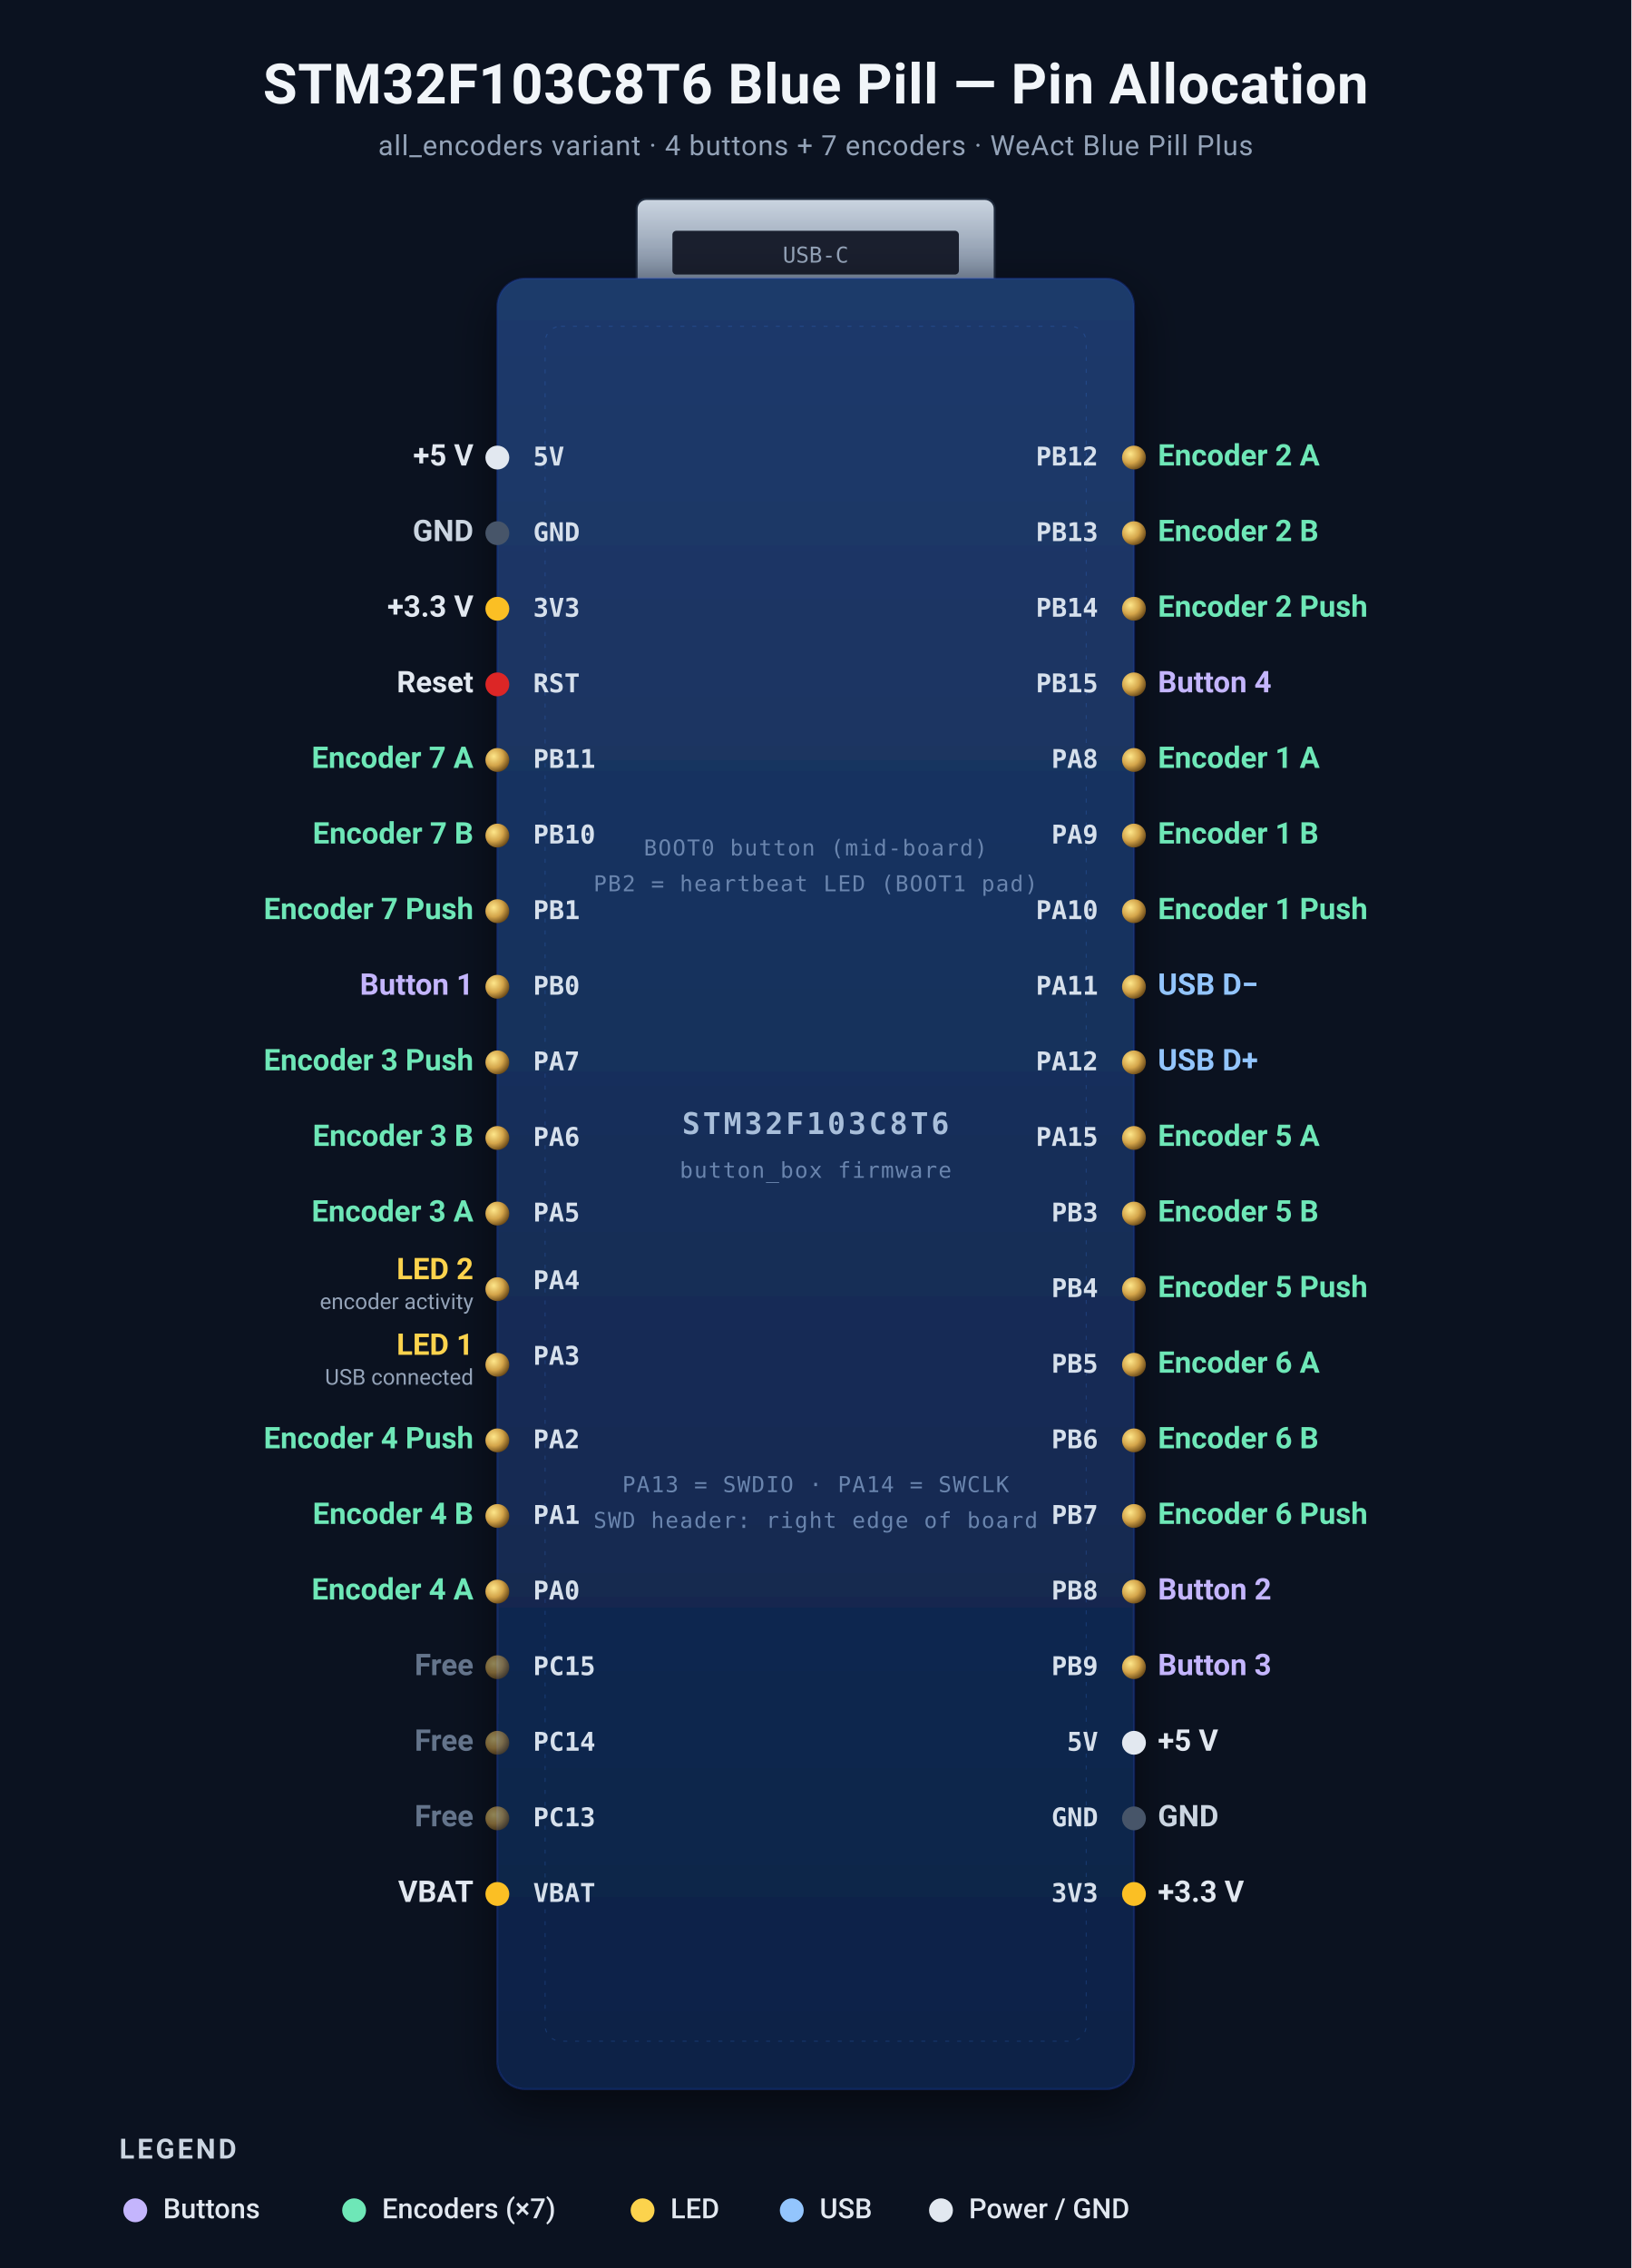
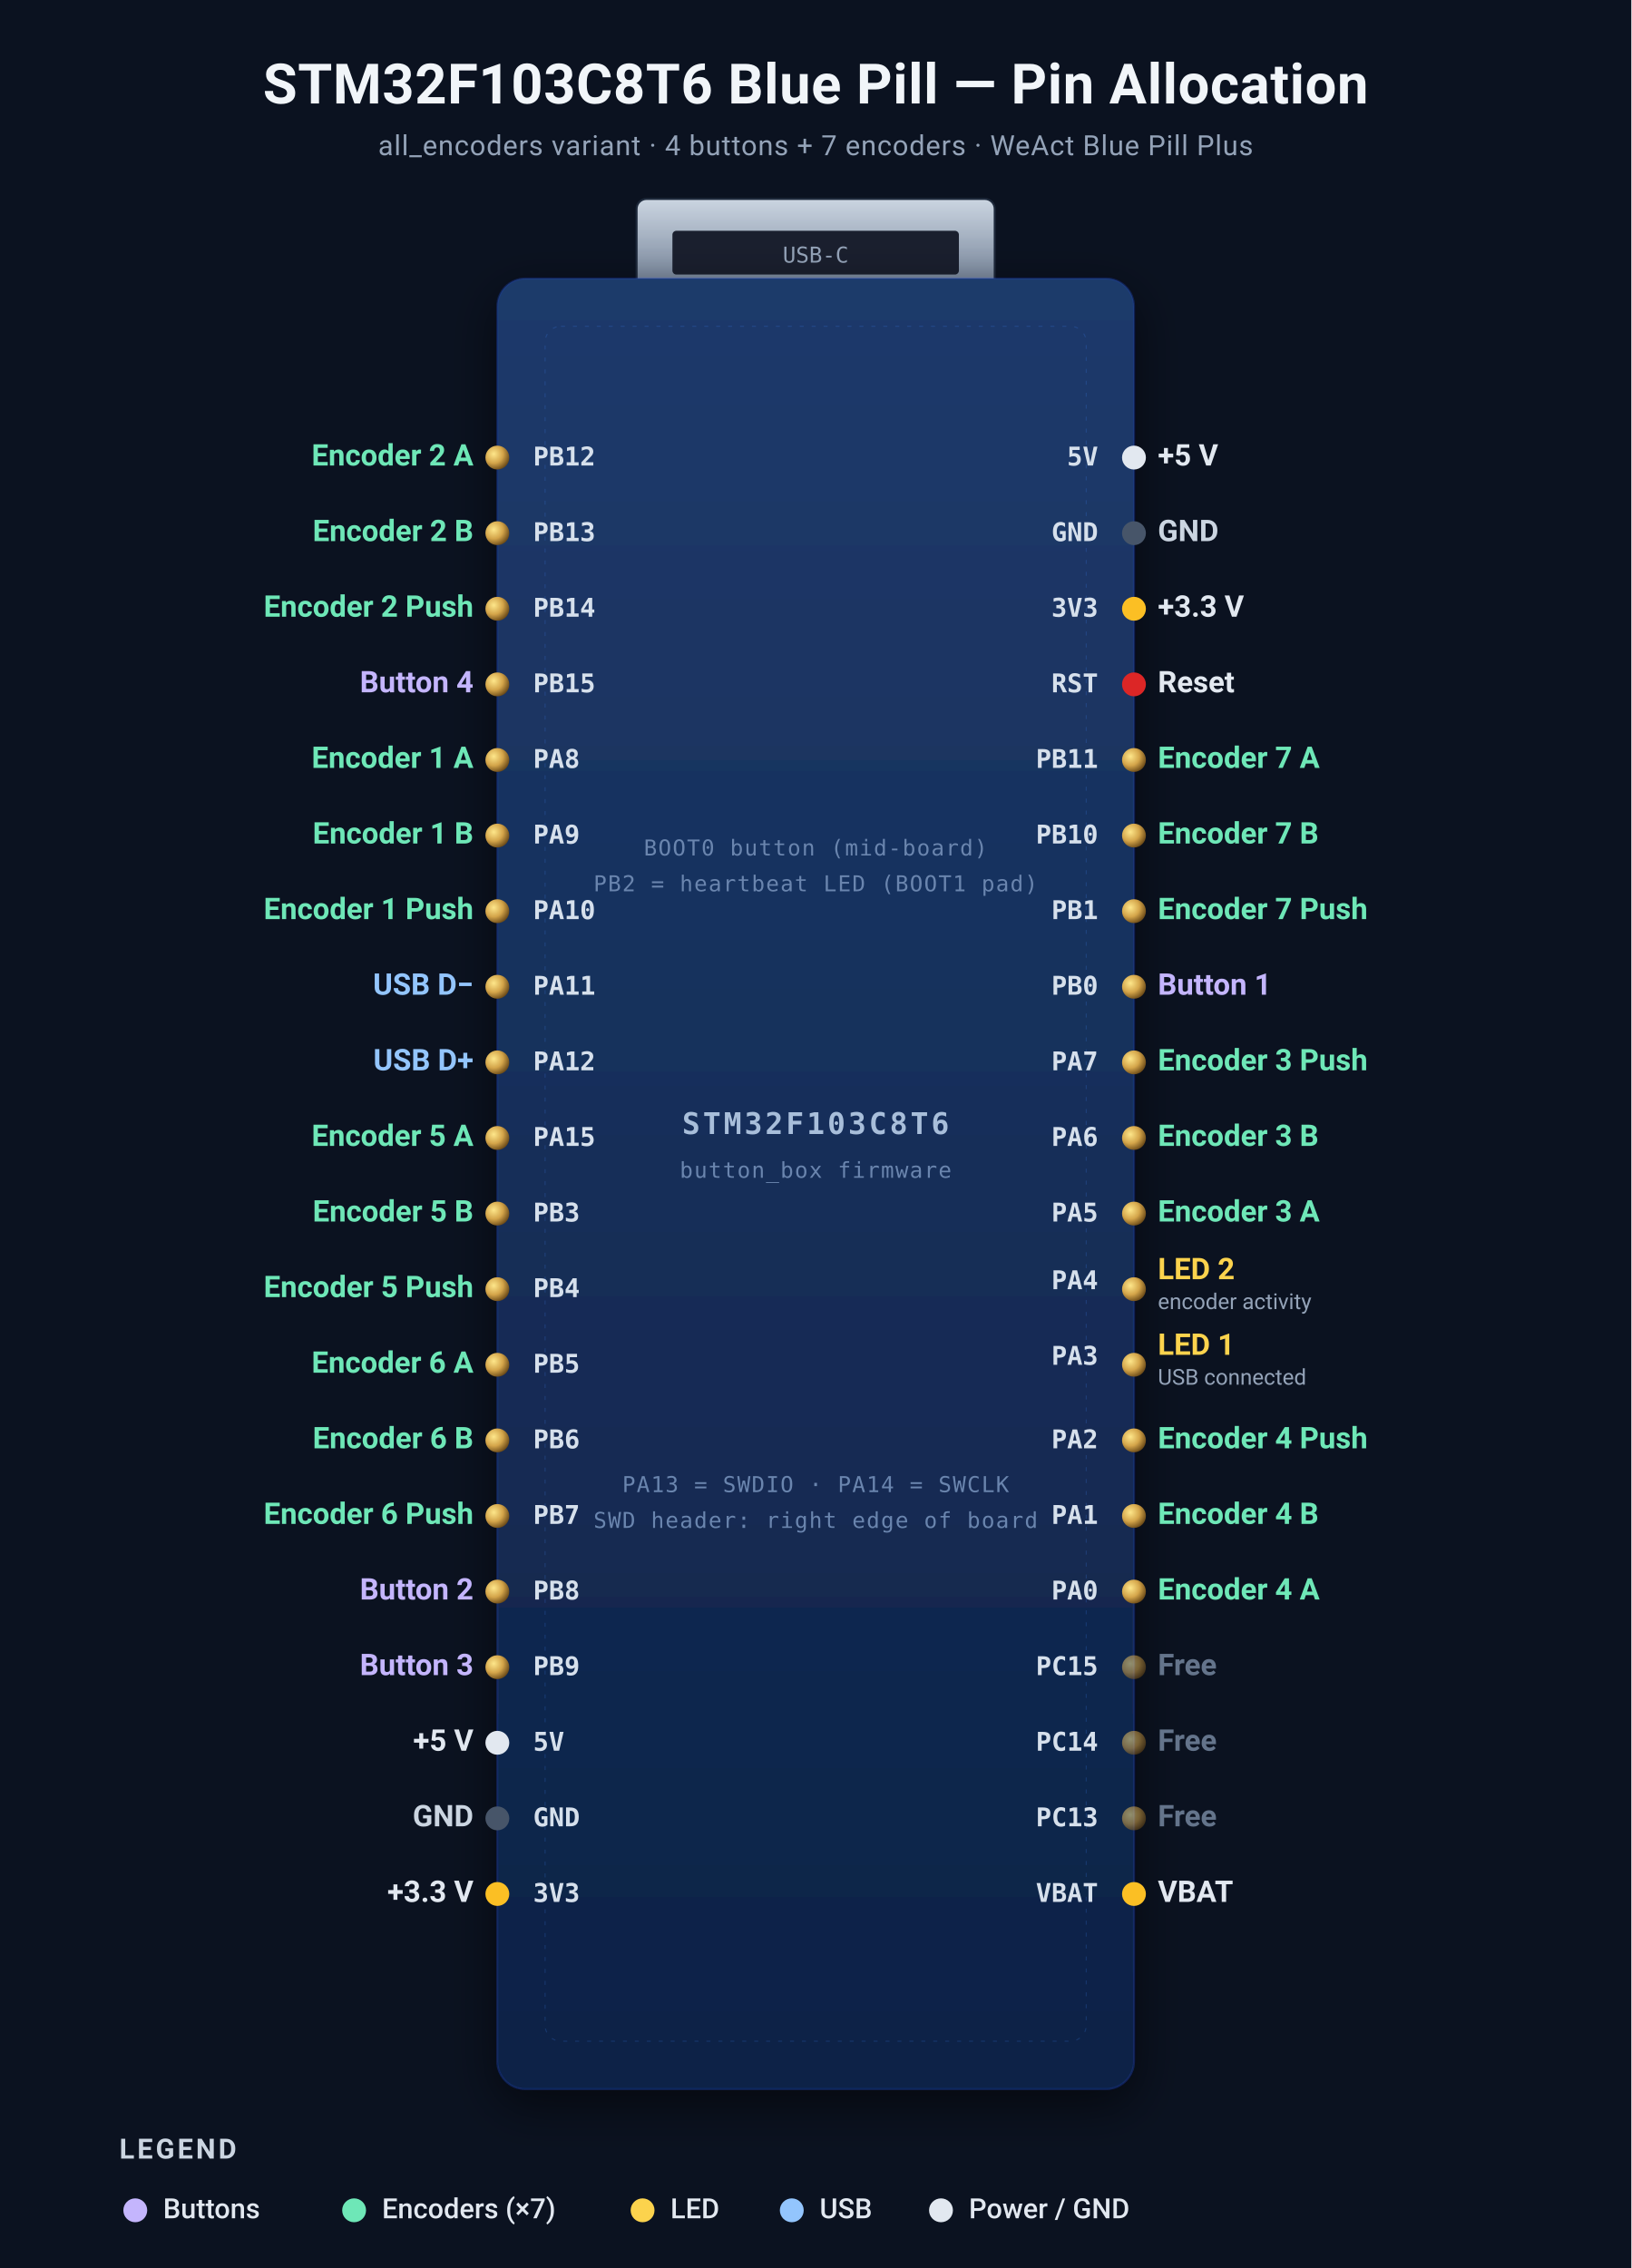
<svg xmlns="http://www.w3.org/2000/svg" viewBox="0 0 820 1140" font-family="-apple-system, BlinkMacSystemFont, 'Segoe UI', Roboto, sans-serif">
  <defs>
    <linearGradient id="pcb" x1="0" y1="0" x2="0" y2="1">
      <stop offset="0%" stop-color="#1e3a6b" />
      <stop offset="100%" stop-color="#0d2246" />
    </linearGradient>
    <linearGradient id="usb" x1="0" y1="0" x2="0" y2="1">
      <stop offset="0%" stop-color="#cbd5e1" />
      <stop offset="100%" stop-color="#64748b" />
    </linearGradient>
    <radialGradient id="pin" cx="0.35" cy="0.35" r="0.7">
      <stop offset="0%" stop-color="#fde68a" />
      <stop offset="55%" stop-color="#d4a54a" />
      <stop offset="100%" stop-color="#6b4a18" />
    </radialGradient>
    <filter id="boardShadow" x="-10%" y="-5%" width="120%" height="110%">
      <feDropShadow dx="0" dy="8" stdDeviation="12" flood-opacity="0.55" />
    </filter>
    <style>
      .title     { font-size: 28px; font-weight: 700; fill: #f1f5f9; letter-spacing: 0.3px; }
      .subtitle  { font-size: 14px; fill: #94a3b8; letter-spacing: 0.4px; }
      .chip      { font-size: 13px; font-weight: 600; fill: #d6e0ec;
                   font-family: ui-monospace, 'SF Mono', 'JetBrains Mono', Menlo, monospace; }
      .sig       { font-size: 15px; font-weight: 600; }
      .sig-sub   { font-size: 11px; fill: #94a3b8; font-weight: 400; }
      .legend    { font-size: 14px; fill: #e2e8f0; font-weight: 500; }
      .legend-h  { font-size: 14px; font-weight: 700; fill: #cbd5e1; letter-spacing: 1.4px; }
      .silk      { fill: #6a85ae; font-size: 11px; font-family: ui-monospace, monospace; letter-spacing: 0.6px; }
      .silk-mcu  { fill: #a8beda; font-size: 15px; font-family: ui-monospace, monospace; font-weight: 700; letter-spacing: 1.4px; }
      .btn   { fill: #c4b5fd; }
      .enc   { fill: #6ee7b7; }
      .led   { fill: #fcd34d; }
      .usb   { fill: #93c5fd; }
      .pwr   { fill: #e2e8f0; }
      .gnd   { fill: #cbd5e1; }
      .dim   { fill: #64748b; }
    </style>
  </defs>
  <rect width="820" height="1140" fill="#0b1220" />
  <text x="410" y="52" text-anchor="middle" class="title">STM32F103C8T6 Blue Pill — Pin Allocation</text>
  <text x="410" y="78" text-anchor="middle" class="subtitle">all_encoders variant · 4 buttons + 7 encoders · WeAct Blue Pill Plus</text>
  <rect x="320" y="100" width="180" height="52" rx="5" fill="url(#usb)" stroke="#1e293b" stroke-width="1" />
  <rect x="338" y="116" width="144" height="22" rx="2" fill="#1a1f2e" />
  <text x="410" y="132" text-anchor="middle" font-size="11" fill="#94a3b8" font-family="ui-monospace, monospace">USB-C</text>
  <rect x="250" y="140" width="320" height="910" rx="14" fill="url(#pcb)" filter="url(#boardShadow)" stroke="#1e40af" stroke-opacity="0.3" stroke-width="1" />
  <rect x="274" y="164" width="272" height="862" rx="8" fill="none" stroke="#3b82f6" stroke-width="0.5" stroke-dasharray="2,4" opacity="0.22" />
  <text x="410" y="570" text-anchor="middle" class="silk-mcu">STM32F103C8T6</text>
  <text x="410" y="592" text-anchor="middle" class="silk">button_box firmware</text>
  <text x="410" y="430" text-anchor="middle" class="silk">BOOT0 button (mid-board)</text>
  <text x="410" y="448" text-anchor="middle" class="silk" fill="#fca5a5">PB2 = heartbeat LED (BOOT1 pad)</text>
  <text x="410" y="750" text-anchor="middle" class="silk" fill="#fca5a5">PA13 = SWDIO · PA14 = SWCLK</text>
  <text x="410" y="768" text-anchor="middle" class="silk" fill="#7c8ba3">SWD header: right edge of board</text>
  <g>
-     <circle cx="250" cy="230" r="6" fill="#e2e8f0" />
-     <text x="268" y="234" class="chip">5V</text>
-     <text x="238" y="234" text-anchor="end" class="sig pwr">+5 V</text>
-     <circle cx="250" cy="268" r="6" fill="#475569" />
-     <text x="268" y="272" class="chip">GND</text>
-     <text x="238" y="272" text-anchor="end" class="sig gnd">GND</text>
-     <circle cx="250" cy="306" r="6" fill="#fbbf24" />
-     <text x="268" y="310" class="chip">3V3</text>
-     <text x="238" y="310" text-anchor="end" class="sig pwr">+3.3 V</text>
-     <circle cx="250" cy="344" r="6" fill="#dc2626" />
-     <text x="268" y="348" class="chip">RST</text>
-     <text x="238" y="348" text-anchor="end" class="sig pwr">Reset</text>
+     <circle cx="250" cy="230" r="6" fill="url(#pin)" />
+     <text x="268" y="234" class="chip">PB12</text>
+     <text x="238" y="234" text-anchor="end" class="sig enc">Encoder 2 A</text>
+     <circle cx="250" cy="268" r="6" fill="url(#pin)" />
+     <text x="268" y="272" class="chip">PB13</text>
+     <text x="238" y="272" text-anchor="end" class="sig enc">Encoder 2 B</text>
+     <circle cx="250" cy="306" r="6" fill="url(#pin)" />
+     <text x="268" y="310" class="chip">PB14</text>
+     <text x="238" y="310" text-anchor="end" class="sig enc">Encoder 2 Push</text>
+     <circle cx="250" cy="344" r="6" fill="url(#pin)" />
+     <text x="268" y="348" class="chip">PB15</text>
+     <text x="238" y="348" text-anchor="end" class="sig btn">Button 4</text>
    <circle cx="250" cy="382" r="6" fill="url(#pin)" />
-     <text x="268" y="386" class="chip">PB11</text>
-     <text x="238" y="386" text-anchor="end" class="sig enc">Encoder 7 A</text>
+     <text x="268" y="386" class="chip">PA8</text>
+     <text x="238" y="386" text-anchor="end" class="sig enc">Encoder 1 A</text>
    <circle cx="250" cy="420" r="6" fill="url(#pin)" />
-     <text x="268" y="424" class="chip">PB10</text>
-     <text x="238" y="424" text-anchor="end" class="sig enc">Encoder 7 B</text>
+     <text x="268" y="424" class="chip">PA9</text>
+     <text x="238" y="424" text-anchor="end" class="sig enc">Encoder 1 B</text>
    <circle cx="250" cy="458" r="6" fill="url(#pin)" />
-     <text x="268" y="462" class="chip">PB1</text>
-     <text x="238" y="462" text-anchor="end" class="sig enc">Encoder 7 Push</text>
+     <text x="268" y="462" class="chip">PA10</text>
+     <text x="238" y="462" text-anchor="end" class="sig enc">Encoder 1 Push</text>
    <circle cx="250" cy="496" r="6" fill="url(#pin)" />
-     <text x="268" y="500" class="chip">PB0</text>
-     <text x="238" y="500" text-anchor="end" class="sig btn">Button 1</text>
+     <text x="268" y="500" class="chip">PA11</text>
+     <text x="238" y="500" text-anchor="end" class="sig usb">USB D−</text>
    <circle cx="250" cy="534" r="6" fill="url(#pin)" />
-     <text x="268" y="538" class="chip">PA7</text>
-     <text x="238" y="538" text-anchor="end" class="sig enc">Encoder 3 Push</text>
+     <text x="268" y="538" class="chip">PA12</text>
+     <text x="238" y="538" text-anchor="end" class="sig usb">USB D+</text>
    <circle cx="250" cy="572" r="6" fill="url(#pin)" />
-     <text x="268" y="576" class="chip">PA6</text>
-     <text x="238" y="576" text-anchor="end" class="sig enc">Encoder 3 B</text>
+     <text x="268" y="576" class="chip">PA15</text>
+     <text x="238" y="576" text-anchor="end" class="sig enc">Encoder 5 A</text>
    <circle cx="250" cy="610" r="6" fill="url(#pin)" />
-     <text x="268" y="614" class="chip">PA5</text>
-     <text x="238" y="614" text-anchor="end" class="sig enc">Encoder 3 A</text>
+     <text x="268" y="614" class="chip">PB3</text>
+     <text x="238" y="614" text-anchor="end" class="sig enc">Encoder 5 B</text>
    <circle cx="250" cy="648" r="6" fill="url(#pin)" />
-     <text x="268" y="648" class="chip">PA4</text>
-     <text x="238" y="643" text-anchor="end" class="sig led">LED 2</text>
-     <text x="238" y="658" text-anchor="end" class="sig-sub">encoder activity</text>
+     <text x="268" y="652" class="chip">PB4</text>
+     <text x="238" y="652" text-anchor="end" class="sig enc">Encoder 5 Push</text>
    <circle cx="250" cy="686" r="6" fill="url(#pin)" />
-     <text x="268" y="686" class="chip">PA3</text>
-     <text x="238" y="681" text-anchor="end" class="sig led">LED 1</text>
-     <text x="238" y="696" text-anchor="end" class="sig-sub">USB connected</text>
+     <text x="268" y="690" class="chip">PB5</text>
+     <text x="238" y="690" text-anchor="end" class="sig enc">Encoder 6 A</text>
    <circle cx="250" cy="724" r="6" fill="url(#pin)" />
-     <text x="268" y="728" class="chip">PA2</text>
-     <text x="238" y="728" text-anchor="end" class="sig enc">Encoder 4 Push</text>
+     <text x="268" y="728" class="chip">PB6</text>
+     <text x="238" y="728" text-anchor="end" class="sig enc">Encoder 6 B</text>
    <circle cx="250" cy="762" r="6" fill="url(#pin)" />
-     <text x="268" y="766" class="chip">PA1</text>
-     <text x="238" y="766" text-anchor="end" class="sig enc">Encoder 4 B</text>
+     <text x="268" y="766" class="chip">PB7</text>
+     <text x="238" y="766" text-anchor="end" class="sig enc">Encoder 6 Push</text>
    <circle cx="250" cy="800" r="6" fill="url(#pin)" />
-     <text x="268" y="804" class="chip">PA0</text>
-     <text x="238" y="804" text-anchor="end" class="sig enc">Encoder 4 A</text>
-     <circle cx="250" cy="838" r="6" fill="url(#pin)" opacity="0.55" />
-     <text x="268" y="842" class="chip">PC15</text>
-     <text x="238" y="842" text-anchor="end" class="sig dim">Free</text>
-     <circle cx="250" cy="876" r="6" fill="url(#pin)" opacity="0.55" />
-     <text x="268" y="880" class="chip">PC14</text>
-     <text x="238" y="880" text-anchor="end" class="sig dim">Free</text>
-     <circle cx="250" cy="914" r="6" fill="url(#pin)" opacity="0.55" />
-     <text x="268" y="918" class="chip">PC13</text>
-     <text x="238" y="918" text-anchor="end" class="sig dim">Free</text>
+     <text x="268" y="804" class="chip">PB8</text>
+     <text x="238" y="804" text-anchor="end" class="sig btn">Button 2</text>
+     <circle cx="250" cy="838" r="6" fill="url(#pin)" />
+     <text x="268" y="842" class="chip">PB9</text>
+     <text x="238" y="842" text-anchor="end" class="sig btn">Button 3</text>
+     <circle cx="250" cy="876" r="6" fill="#e2e8f0" />
+     <text x="268" y="880" class="chip">5V</text>
+     <text x="238" y="880" text-anchor="end" class="sig pwr">+5 V</text>
+     <circle cx="250" cy="914" r="6" fill="#475569" />
+     <text x="268" y="918" class="chip">GND</text>
+     <text x="238" y="918" text-anchor="end" class="sig gnd">GND</text>
    <circle cx="250" cy="952" r="6" fill="#fbbf24" />
-     <text x="268" y="956" class="chip">VBAT</text>
-     <text x="238" y="956" text-anchor="end" class="sig pwr">VBAT</text>
+     <text x="268" y="956" class="chip">3V3</text>
+     <text x="238" y="956" text-anchor="end" class="sig pwr">+3.3 V</text>
  </g>
  <g>
-     <circle cx="570" cy="230" r="6" fill="url(#pin)" />
-     <text x="552" y="234" text-anchor="end" class="chip">PB12</text>
-     <text x="582" y="234" class="sig enc">Encoder 2 A</text>
-     <circle cx="570" cy="268" r="6" fill="url(#pin)" />
-     <text x="552" y="272" text-anchor="end" class="chip">PB13</text>
-     <text x="582" y="272" class="sig enc">Encoder 2 B</text>
-     <circle cx="570" cy="306" r="6" fill="url(#pin)" />
-     <text x="552" y="310" text-anchor="end" class="chip">PB14</text>
-     <text x="582" y="310" class="sig enc">Encoder 2 Push</text>
-     <circle cx="570" cy="344" r="6" fill="url(#pin)" />
-     <text x="552" y="348" text-anchor="end" class="chip">PB15</text>
-     <text x="582" y="348" class="sig btn">Button 4</text>
+     <circle cx="570" cy="230" r="6" fill="#e2e8f0" />
+     <text x="552" y="234" text-anchor="end" class="chip">5V</text>
+     <text x="582" y="234" class="sig pwr">+5 V</text>
+     <circle cx="570" cy="268" r="6" fill="#475569" />
+     <text x="552" y="272" text-anchor="end" class="chip">GND</text>
+     <text x="582" y="272" class="sig gnd">GND</text>
+     <circle cx="570" cy="306" r="6" fill="#fbbf24" />
+     <text x="552" y="310" text-anchor="end" class="chip">3V3</text>
+     <text x="582" y="310" class="sig pwr">+3.3 V</text>
+     <circle cx="570" cy="344" r="6" fill="#dc2626" />
+     <text x="552" y="348" text-anchor="end" class="chip">RST</text>
+     <text x="582" y="348" class="sig pwr">Reset</text>
    <circle cx="570" cy="382" r="6" fill="url(#pin)" />
-     <text x="552" y="386" text-anchor="end" class="chip">PA8</text>
-     <text x="582" y="386" class="sig enc">Encoder 1 A</text>
+     <text x="552" y="386" text-anchor="end" class="chip">PB11</text>
+     <text x="582" y="386" class="sig enc">Encoder 7 A</text>
    <circle cx="570" cy="420" r="6" fill="url(#pin)" />
-     <text x="552" y="424" text-anchor="end" class="chip">PA9</text>
-     <text x="582" y="424" class="sig enc">Encoder 1 B</text>
+     <text x="552" y="424" text-anchor="end" class="chip">PB10</text>
+     <text x="582" y="424" class="sig enc">Encoder 7 B</text>
    <circle cx="570" cy="458" r="6" fill="url(#pin)" />
-     <text x="552" y="462" text-anchor="end" class="chip">PA10</text>
-     <text x="582" y="462" class="sig enc">Encoder 1 Push</text>
+     <text x="552" y="462" text-anchor="end" class="chip">PB1</text>
+     <text x="582" y="462" class="sig enc">Encoder 7 Push</text>
    <circle cx="570" cy="496" r="6" fill="url(#pin)" />
-     <text x="552" y="500" text-anchor="end" class="chip">PA11</text>
-     <text x="582" y="500" class="sig usb">USB D−</text>
+     <text x="552" y="500" text-anchor="end" class="chip">PB0</text>
+     <text x="582" y="500" class="sig btn">Button 1</text>
    <circle cx="570" cy="534" r="6" fill="url(#pin)" />
-     <text x="552" y="538" text-anchor="end" class="chip">PA12</text>
-     <text x="582" y="538" class="sig usb">USB D+</text>
+     <text x="552" y="538" text-anchor="end" class="chip">PA7</text>
+     <text x="582" y="538" class="sig enc">Encoder 3 Push</text>
    <circle cx="570" cy="572" r="6" fill="url(#pin)" />
-     <text x="552" y="576" text-anchor="end" class="chip">PA15</text>
-     <text x="582" y="576" class="sig enc">Encoder 5 A</text>
+     <text x="552" y="576" text-anchor="end" class="chip">PA6</text>
+     <text x="582" y="576" class="sig enc">Encoder 3 B</text>
    <circle cx="570" cy="610" r="6" fill="url(#pin)" />
-     <text x="552" y="614" text-anchor="end" class="chip">PB3</text>
-     <text x="582" y="614" class="sig enc">Encoder 5 B</text>
+     <text x="552" y="614" text-anchor="end" class="chip">PA5</text>
+     <text x="582" y="614" class="sig enc">Encoder 3 A</text>
    <circle cx="570" cy="648" r="6" fill="url(#pin)" />
-     <text x="552" y="652" text-anchor="end" class="chip">PB4</text>
-     <text x="582" y="652" class="sig enc">Encoder 5 Push</text>
+     <text x="552" y="648" text-anchor="end" class="chip">PA4</text>
+     <text x="582" y="643" class="sig led">LED 2</text>
+     <text x="582" y="658" class="sig-sub">encoder activity</text>
    <circle cx="570" cy="686" r="6" fill="url(#pin)" />
-     <text x="552" y="690" text-anchor="end" class="chip">PB5</text>
-     <text x="582" y="690" class="sig enc">Encoder 6 A</text>
+     <text x="552" y="686" text-anchor="end" class="chip">PA3</text>
+     <text x="582" y="681" class="sig led">LED 1</text>
+     <text x="582" y="696" class="sig-sub">USB connected</text>
    <circle cx="570" cy="724" r="6" fill="url(#pin)" />
-     <text x="552" y="728" text-anchor="end" class="chip">PB6</text>
-     <text x="582" y="728" class="sig enc">Encoder 6 B</text>
+     <text x="552" y="728" text-anchor="end" class="chip">PA2</text>
+     <text x="582" y="728" class="sig enc">Encoder 4 Push</text>
    <circle cx="570" cy="762" r="6" fill="url(#pin)" />
-     <text x="552" y="766" text-anchor="end" class="chip">PB7</text>
-     <text x="582" y="766" class="sig enc">Encoder 6 Push</text>
+     <text x="552" y="766" text-anchor="end" class="chip">PA1</text>
+     <text x="582" y="766" class="sig enc">Encoder 4 B</text>
    <circle cx="570" cy="800" r="6" fill="url(#pin)" />
-     <text x="552" y="804" text-anchor="end" class="chip">PB8</text>
-     <text x="582" y="804" class="sig btn">Button 2</text>
-     <circle cx="570" cy="838" r="6" fill="url(#pin)" />
-     <text x="552" y="842" text-anchor="end" class="chip">PB9</text>
-     <text x="582" y="842" class="sig btn">Button 3</text>
-     <circle cx="570" cy="876" r="6" fill="#e2e8f0" />
-     <text x="552" y="880" text-anchor="end" class="chip">5V</text>
-     <text x="582" y="880" class="sig pwr">+5 V</text>
-     <circle cx="570" cy="914" r="6" fill="#475569" />
-     <text x="552" y="918" text-anchor="end" class="chip">GND</text>
-     <text x="582" y="918" class="sig gnd">GND</text>
+     <text x="552" y="804" text-anchor="end" class="chip">PA0</text>
+     <text x="582" y="804" class="sig enc">Encoder 4 A</text>
+     <circle cx="570" cy="838" r="6" fill="url(#pin)" opacity="0.55" />
+     <text x="552" y="842" text-anchor="end" class="chip">PC15</text>
+     <text x="582" y="842" class="sig dim">Free</text>
+     <circle cx="570" cy="876" r="6" fill="url(#pin)" opacity="0.55" />
+     <text x="552" y="880" text-anchor="end" class="chip">PC14</text>
+     <text x="582" y="880" class="sig dim">Free</text>
+     <circle cx="570" cy="914" r="6" fill="url(#pin)" opacity="0.55" />
+     <text x="552" y="918" text-anchor="end" class="chip">PC13</text>
+     <text x="582" y="918" class="sig dim">Free</text>
    <circle cx="570" cy="952" r="6" fill="#fbbf24" />
-     <text x="552" y="956" text-anchor="end" class="chip">3V3</text>
-     <text x="582" y="956" class="sig pwr">+3.3 V</text>
+     <text x="552" y="956" text-anchor="end" class="chip">VBAT</text>
+     <text x="582" y="956" class="sig pwr">VBAT</text>
  </g>
  <g transform="translate(60, 1085)">
    <text x="0" y="0" class="legend-h">LEGEND</text>
  </g>
  <g transform="translate(60, 1115)" font-size="14">
    <g>
      <circle cx="8" cy="-4" r="6" class="btn" />
      <text x="22" y="0" class="legend">Buttons</text>
    </g>
    <g transform="translate(110, 0)">
      <circle cx="8" cy="-4" r="6" class="enc" />
      <text x="22" y="0" class="legend">Encoders (×7)</text>
    </g>
    <g transform="translate(255, 0)">
      <circle cx="8" cy="-4" r="6" class="led" />
      <text x="22" y="0" class="legend">LED</text>
    </g>
    <g transform="translate(330, 0)">
      <circle cx="8" cy="-4" r="6" class="usb" />
      <text x="22" y="0" class="legend">USB</text>
    </g>
    <g transform="translate(405, 0)">
      <circle cx="8" cy="-4" r="6" class="pwr" />
      <text x="22" y="0" class="legend">Power / GND</text>
    </g>
  </g>
</svg>
